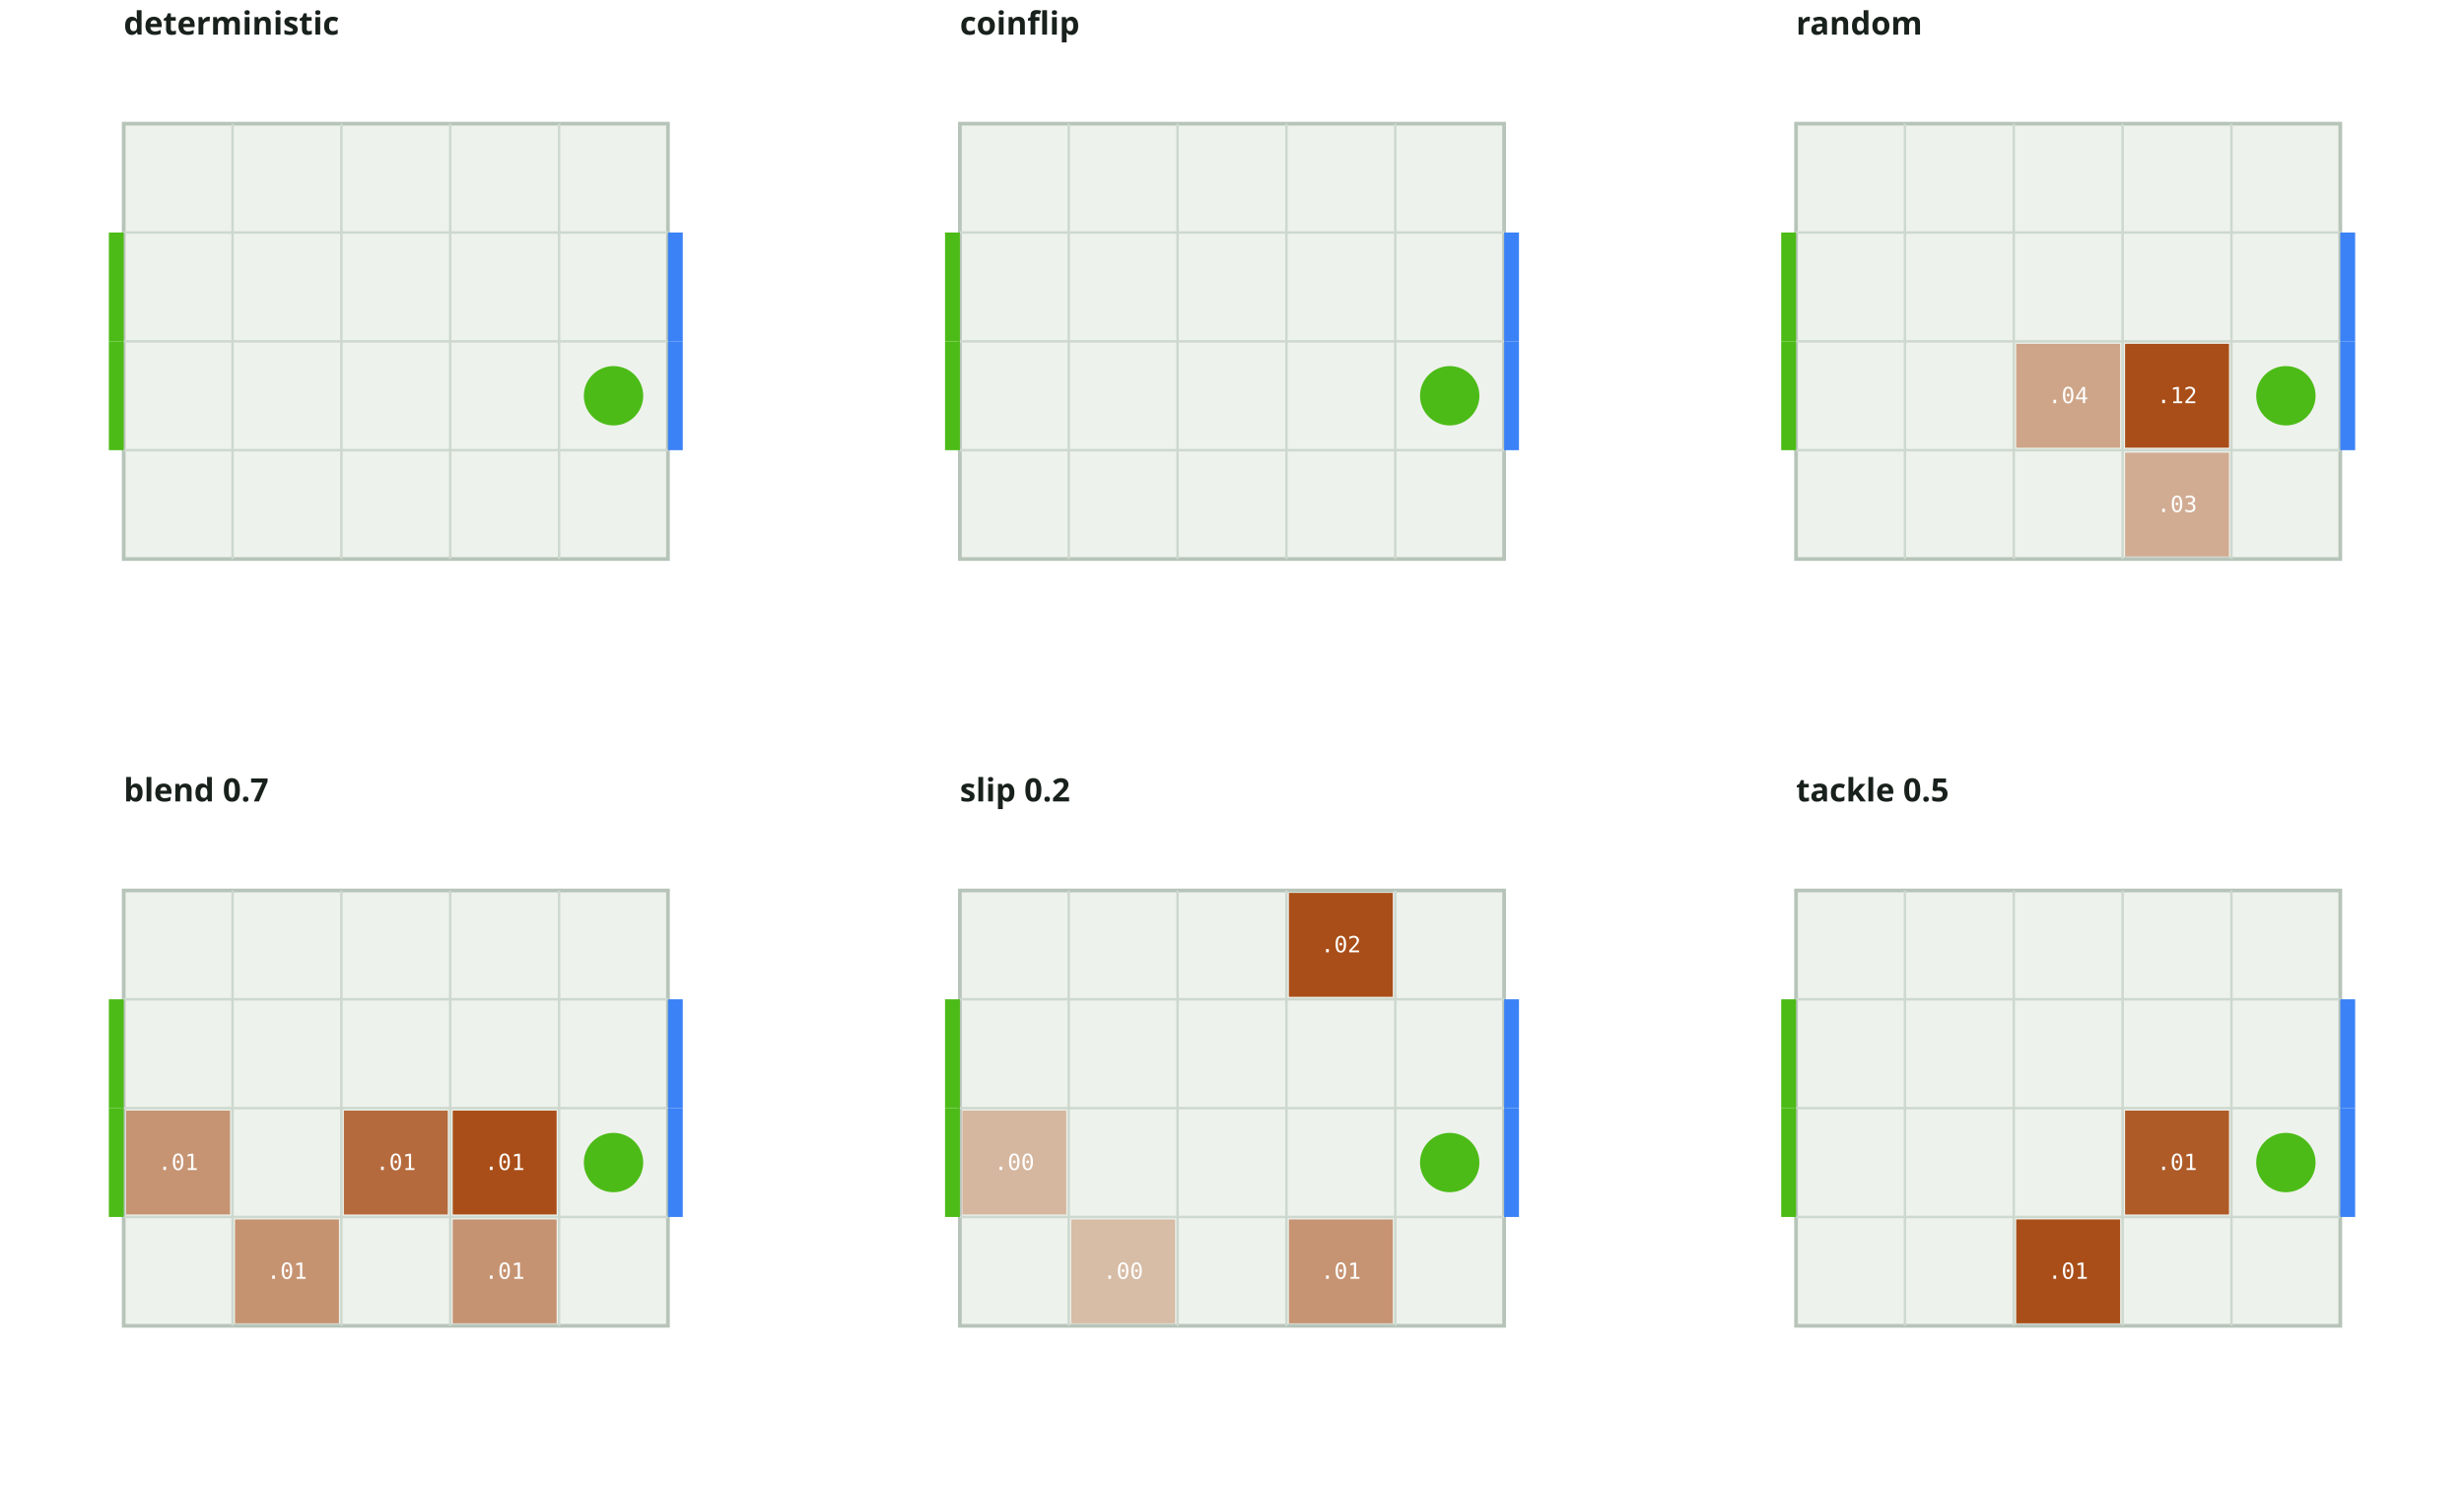
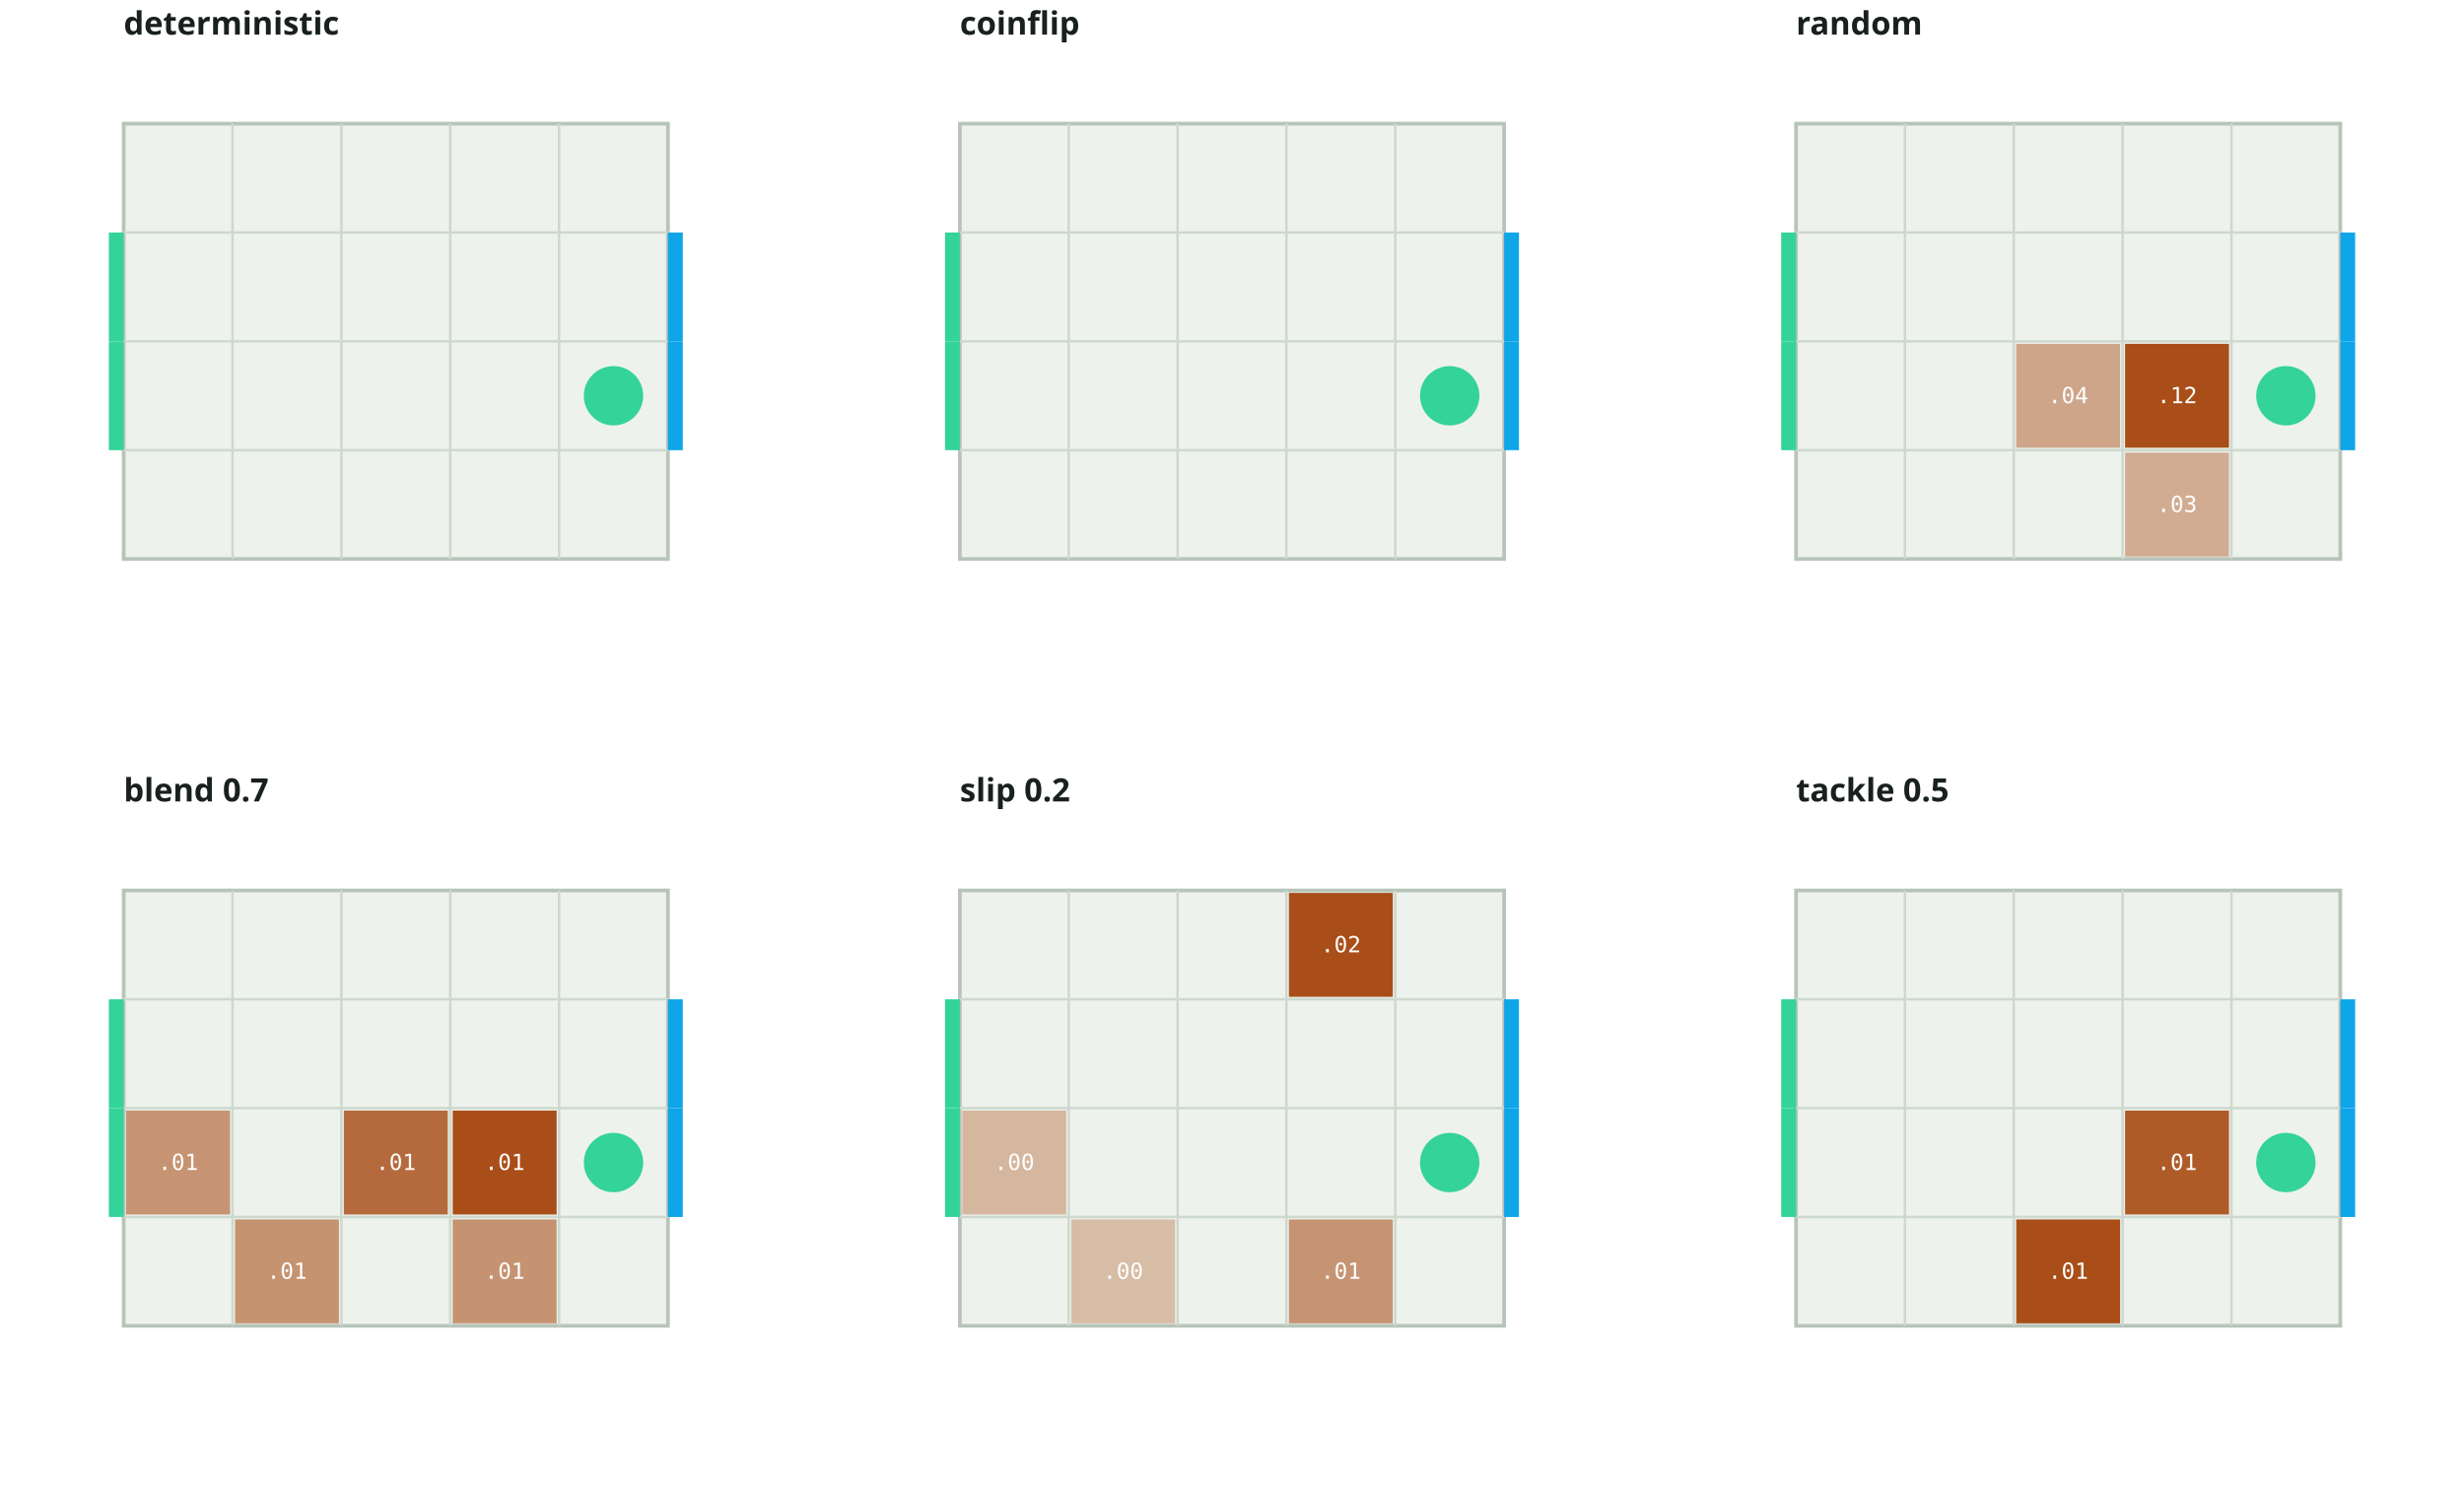
<svg xmlns="http://www.w3.org/2000/svg" viewBox="0 0 996 602" role="img" aria-label="panel">
  <g transform="translate(20.0 20.0)">
    <clipPath id="pnl0">
      <rect x="-20.0" y="-20.0" width="320.0" height="292.0" />
    </clipPath>
    <g clip-path="url(#pnl0)">
      <rect x="30" y="30" width="220" height="176" fill="var(--tint, #eef2ec)" stroke="var(--rule-strong, #b7c4b9)" stroke-width="1.5" />
      <line x1="74" y1="30" x2="74" y2="206" stroke="var(--rule, #cdd8ce)" stroke-width="1" />
      <line x1="118" y1="30" x2="118" y2="206" stroke="var(--rule, #cdd8ce)" stroke-width="1" />
      <line x1="162" y1="30" x2="162" y2="206" stroke="var(--rule, #cdd8ce)" stroke-width="1" />
      <line x1="206" y1="30" x2="206" y2="206" stroke="var(--rule, #cdd8ce)" stroke-width="1" />
      <line x1="30" y1="74" x2="250" y2="74" stroke="var(--rule, #cdd8ce)" stroke-width="1" />
      <line x1="30" y1="118" x2="250" y2="118" stroke="var(--rule, #cdd8ce)" stroke-width="1" />
      <line x1="30" y1="162" x2="250" y2="162" stroke="var(--rule, #cdd8ce)" stroke-width="1" />
-       <rect x="24" y="118" width="6" height="44" fill="var(--p1, #4CBB17)" />
-       <rect x="250" y="118" width="6" height="44" fill="var(--p0, #3B82F6)" />
-       <rect x="24" y="74" width="6" height="44" fill="var(--p1, #4CBB17)" />
-       <rect x="250" y="74" width="6" height="44" fill="var(--p0, #3B82F6)" />
+       <rect x="24" y="118" width="6" height="44" fill="var(--p1, #34D399)" />
+       <rect x="250" y="118" width="6" height="44" fill="var(--p0, #0EA5E9)" />
+       <rect x="24" y="74" width="6" height="44" fill="var(--p1, #34D399)" />
+       <rect x="250" y="74" width="6" height="44" fill="var(--p0, #0EA5E9)" />
      <rect x="31" y="163" width="42" height="42" fill="#eef2ec" />
      <rect x="31" y="119" width="42" height="42" fill="#eef2ec" />
      <rect x="31" y="75" width="42" height="42" fill="#eef2ec" />
      <rect x="31" y="31" width="42" height="42" fill="#eef2ec" />
      <rect x="75" y="163" width="42" height="42" fill="#eef2ec" />
      <rect x="75" y="119" width="42" height="42" fill="#eef2ec" />
      <rect x="75" y="75" width="42" height="42" fill="#eef2ec" />
      <rect x="75" y="31" width="42" height="42" fill="#eef2ec" />
      <rect x="119" y="163" width="42" height="42" fill="#eef2ec" />
      <rect x="119" y="119" width="42" height="42" fill="#eef2ec" />
      <rect x="119" y="75" width="42" height="42" fill="#eef2ec" />
      <rect x="119" y="31" width="42" height="42" fill="#eef2ec" />
      <rect x="163" y="163" width="42" height="42" fill="#eef2ec" />
      <rect x="163" y="119" width="42" height="42" fill="#eef2ec" />
      <rect x="163" y="75" width="42" height="42" fill="#eef2ec" />
      <rect x="163" y="31" width="42" height="42" fill="#eef2ec" />
      <rect x="207" y="163" width="42" height="42" fill="#eef2ec" />
      <rect x="207" y="75" width="42" height="42" fill="#eef2ec" />
      <rect x="207" y="31" width="42" height="42" fill="#eef2ec" />
-       <circle cx="228.0" cy="140.0" r="12" fill="var(--p1, #4CBB17)" />
+       <circle cx="228.0" cy="140.0" r="12" fill="var(--p1, #34D399)" />
      <text x="30" y="-6" font-family="Barlow Semi Condensed,sans-serif" font-weight="600" font-size="13" fill="var(--ink, #19211c)">deterministic</text>
    </g>
  </g>
  <g transform="translate(358.0 20.0)">
    <clipPath id="pnl1">
      <rect x="-20.0" y="-20.0" width="320.0" height="292.0" />
    </clipPath>
    <g clip-path="url(#pnl1)">
      <rect x="30" y="30" width="220" height="176" fill="var(--tint, #eef2ec)" stroke="var(--rule-strong, #b7c4b9)" stroke-width="1.5" />
      <line x1="74" y1="30" x2="74" y2="206" stroke="var(--rule, #cdd8ce)" stroke-width="1" />
      <line x1="118" y1="30" x2="118" y2="206" stroke="var(--rule, #cdd8ce)" stroke-width="1" />
      <line x1="162" y1="30" x2="162" y2="206" stroke="var(--rule, #cdd8ce)" stroke-width="1" />
      <line x1="206" y1="30" x2="206" y2="206" stroke="var(--rule, #cdd8ce)" stroke-width="1" />
      <line x1="30" y1="74" x2="250" y2="74" stroke="var(--rule, #cdd8ce)" stroke-width="1" />
      <line x1="30" y1="118" x2="250" y2="118" stroke="var(--rule, #cdd8ce)" stroke-width="1" />
      <line x1="30" y1="162" x2="250" y2="162" stroke="var(--rule, #cdd8ce)" stroke-width="1" />
-       <rect x="24" y="118" width="6" height="44" fill="var(--p1, #4CBB17)" />
-       <rect x="250" y="118" width="6" height="44" fill="var(--p0, #3B82F6)" />
-       <rect x="24" y="74" width="6" height="44" fill="var(--p1, #4CBB17)" />
-       <rect x="250" y="74" width="6" height="44" fill="var(--p0, #3B82F6)" />
+       <rect x="24" y="118" width="6" height="44" fill="var(--p1, #34D399)" />
+       <rect x="250" y="118" width="6" height="44" fill="var(--p0, #0EA5E9)" />
+       <rect x="24" y="74" width="6" height="44" fill="var(--p1, #34D399)" />
+       <rect x="250" y="74" width="6" height="44" fill="var(--p0, #0EA5E9)" />
      <rect x="31" y="163" width="42" height="42" fill="#eef2ec" />
      <rect x="31" y="119" width="42" height="42" fill="#eef2ec" />
      <rect x="31" y="75" width="42" height="42" fill="#eef2ec" />
      <rect x="31" y="31" width="42" height="42" fill="#eef2ec" />
      <rect x="75" y="163" width="42" height="42" fill="#eef2ec" />
      <rect x="75" y="119" width="42" height="42" fill="#eef2ec" />
      <rect x="75" y="75" width="42" height="42" fill="#eef2ec" />
      <rect x="75" y="31" width="42" height="42" fill="#eef2ec" />
      <rect x="119" y="163" width="42" height="42" fill="#eef2ec" />
      <rect x="119" y="119" width="42" height="42" fill="#eef2ec" />
      <rect x="119" y="75" width="42" height="42" fill="#eef2ec" />
      <rect x="119" y="31" width="42" height="42" fill="#eef2ec" />
      <rect x="163" y="163" width="42" height="42" fill="#eef2ec" />
      <rect x="163" y="119" width="42" height="42" fill="#eef2ec" />
      <rect x="163" y="75" width="42" height="42" fill="#eef2ec" />
      <rect x="163" y="31" width="42" height="42" fill="#eef2ec" />
      <rect x="207" y="163" width="42" height="42" fill="#eef2ec" />
      <rect x="207" y="75" width="42" height="42" fill="#eef2ec" />
      <rect x="207" y="31" width="42" height="42" fill="#eef2ec" />
-       <circle cx="228.0" cy="140.0" r="12" fill="var(--p1, #4CBB17)" />
+       <circle cx="228.0" cy="140.0" r="12" fill="var(--p1, #34D399)" />
      <text x="30" y="-6" font-family="Barlow Semi Condensed,sans-serif" font-weight="600" font-size="13" fill="var(--ink, #19211c)">coinflip</text>
    </g>
  </g>
  <g transform="translate(696.0 20.0)">
    <clipPath id="pnl2">
      <rect x="-20.0" y="-20.0" width="320.0" height="292.0" />
    </clipPath>
    <g clip-path="url(#pnl2)">
      <rect x="30" y="30" width="220" height="176" fill="var(--tint, #eef2ec)" stroke="var(--rule-strong, #b7c4b9)" stroke-width="1.5" />
      <line x1="74" y1="30" x2="74" y2="206" stroke="var(--rule, #cdd8ce)" stroke-width="1" />
      <line x1="118" y1="30" x2="118" y2="206" stroke="var(--rule, #cdd8ce)" stroke-width="1" />
      <line x1="162" y1="30" x2="162" y2="206" stroke="var(--rule, #cdd8ce)" stroke-width="1" />
      <line x1="206" y1="30" x2="206" y2="206" stroke="var(--rule, #cdd8ce)" stroke-width="1" />
      <line x1="30" y1="74" x2="250" y2="74" stroke="var(--rule, #cdd8ce)" stroke-width="1" />
      <line x1="30" y1="118" x2="250" y2="118" stroke="var(--rule, #cdd8ce)" stroke-width="1" />
      <line x1="30" y1="162" x2="250" y2="162" stroke="var(--rule, #cdd8ce)" stroke-width="1" />
-       <rect x="24" y="118" width="6" height="44" fill="var(--p1, #4CBB17)" />
-       <rect x="250" y="118" width="6" height="44" fill="var(--p0, #3B82F6)" />
-       <rect x="24" y="74" width="6" height="44" fill="var(--p1, #4CBB17)" />
-       <rect x="250" y="74" width="6" height="44" fill="var(--p0, #3B82F6)" />
+       <rect x="24" y="118" width="6" height="44" fill="var(--p1, #34D399)" />
+       <rect x="250" y="118" width="6" height="44" fill="var(--p0, #0EA5E9)" />
+       <rect x="24" y="74" width="6" height="44" fill="var(--p1, #34D399)" />
+       <rect x="250" y="74" width="6" height="44" fill="var(--p0, #0EA5E9)" />
      <rect x="31" y="163" width="42" height="42" fill="#eef2ec" />
      <rect x="31" y="119" width="42" height="42" fill="#eef2ec" />
      <rect x="31" y="75" width="42" height="42" fill="#eef2ec" />
      <rect x="31" y="31" width="42" height="42" fill="#eef2ec" />
      <rect x="75" y="163" width="42" height="42" fill="#eef2ec" />
      <rect x="75" y="119" width="42" height="42" fill="#eef2ec" />
      <rect x="75" y="75" width="42" height="42" fill="#eef2ec" />
      <rect x="75" y="31" width="42" height="42" fill="#eef2ec" />
      <rect x="119" y="163" width="42" height="42" fill="#eef2ec" />
      <rect x="119" y="119" width="42" height="42" fill="#cea588" />
      <text x="140" y="143" text-anchor="middle" font-family="ui-monospace,monospace" font-size="9" fill="var(--paper, #ffffff)">.04</text>
      <rect x="119" y="75" width="42" height="42" fill="#eef2ec" />
      <rect x="119" y="31" width="42" height="42" fill="#eef2ec" />
      <rect x="163" y="163" width="42" height="42" fill="#d1ac92" />
      <text x="184" y="187" text-anchor="middle" font-family="ui-monospace,monospace" font-size="9" fill="var(--paper, #ffffff)">.03</text>
      <rect x="163" y="119" width="42" height="42" fill="#a94e18" />
      <text x="184" y="143" text-anchor="middle" font-family="ui-monospace,monospace" font-size="9" fill="var(--paper, #ffffff)">.12</text>
      <rect x="163" y="75" width="42" height="42" fill="#eef2ec" />
      <rect x="163" y="31" width="42" height="42" fill="#eef2ec" />
      <rect x="207" y="163" width="42" height="42" fill="#eef2ec" />
      <rect x="207" y="75" width="42" height="42" fill="#eef2ec" />
      <rect x="207" y="31" width="42" height="42" fill="#eef2ec" />
-       <circle cx="228.0" cy="140.0" r="12" fill="var(--p1, #4CBB17)" />
+       <circle cx="228.0" cy="140.0" r="12" fill="var(--p1, #34D399)" />
      <text x="30" y="-6" font-family="Barlow Semi Condensed,sans-serif" font-weight="600" font-size="13" fill="var(--ink, #19211c)">random</text>
    </g>
  </g>
  <g transform="translate(20.0 330.0)">
    <clipPath id="pnl3">
      <rect x="-20.0" y="-20.0" width="320.0" height="292.0" />
    </clipPath>
    <g clip-path="url(#pnl3)">
      <rect x="30" y="30" width="220" height="176" fill="var(--tint, #eef2ec)" stroke="var(--rule-strong, #b7c4b9)" stroke-width="1.5" />
      <line x1="74" y1="30" x2="74" y2="206" stroke="var(--rule, #cdd8ce)" stroke-width="1" />
      <line x1="118" y1="30" x2="118" y2="206" stroke="var(--rule, #cdd8ce)" stroke-width="1" />
      <line x1="162" y1="30" x2="162" y2="206" stroke="var(--rule, #cdd8ce)" stroke-width="1" />
      <line x1="206" y1="30" x2="206" y2="206" stroke="var(--rule, #cdd8ce)" stroke-width="1" />
      <line x1="30" y1="74" x2="250" y2="74" stroke="var(--rule, #cdd8ce)" stroke-width="1" />
      <line x1="30" y1="118" x2="250" y2="118" stroke="var(--rule, #cdd8ce)" stroke-width="1" />
      <line x1="30" y1="162" x2="250" y2="162" stroke="var(--rule, #cdd8ce)" stroke-width="1" />
-       <rect x="24" y="118" width="6" height="44" fill="var(--p1, #4CBB17)" />
-       <rect x="250" y="118" width="6" height="44" fill="var(--p0, #3B82F6)" />
-       <rect x="24" y="74" width="6" height="44" fill="var(--p1, #4CBB17)" />
-       <rect x="250" y="74" width="6" height="44" fill="var(--p0, #3B82F6)" />
+       <rect x="24" y="118" width="6" height="44" fill="var(--p1, #34D399)" />
+       <rect x="250" y="118" width="6" height="44" fill="var(--p0, #0EA5E9)" />
+       <rect x="24" y="74" width="6" height="44" fill="var(--p1, #34D399)" />
+       <rect x="250" y="74" width="6" height="44" fill="var(--p0, #0EA5E9)" />
      <rect x="31" y="163" width="42" height="42" fill="#eef2ec" />
      <rect x="31" y="119" width="42" height="42" fill="#c69472" />
      <text x="52" y="143" text-anchor="middle" font-family="ui-monospace,monospace" font-size="9" fill="var(--paper, #ffffff)">.01</text>
      <rect x="31" y="75" width="42" height="42" fill="#eef2ec" />
      <rect x="31" y="31" width="42" height="42" fill="#eef2ec" />
      <rect x="75" y="163" width="42" height="42" fill="#c69371" />
      <text x="96" y="187" text-anchor="middle" font-family="ui-monospace,monospace" font-size="9" fill="var(--paper, #ffffff)">.01</text>
      <rect x="75" y="119" width="42" height="42" fill="#eef2ec" />
      <rect x="75" y="75" width="42" height="42" fill="#eef2ec" />
      <rect x="75" y="31" width="42" height="42" fill="#eef2ec" />
      <rect x="119" y="163" width="42" height="42" fill="#eef2ec" />
      <rect x="119" y="119" width="42" height="42" fill="#b56a3d" />
      <text x="140" y="143" text-anchor="middle" font-family="ui-monospace,monospace" font-size="9" fill="var(--paper, #ffffff)">.01</text>
      <rect x="119" y="75" width="42" height="42" fill="#eef2ec" />
      <rect x="119" y="31" width="42" height="42" fill="#eef2ec" />
      <rect x="163" y="163" width="42" height="42" fill="#c69372" />
      <text x="184" y="187" text-anchor="middle" font-family="ui-monospace,monospace" font-size="9" fill="var(--paper, #ffffff)">.01</text>
      <rect x="163" y="119" width="42" height="42" fill="#a94e18" />
      <text x="184" y="143" text-anchor="middle" font-family="ui-monospace,monospace" font-size="9" fill="var(--paper, #ffffff)">.01</text>
      <rect x="163" y="75" width="42" height="42" fill="#eef2ec" />
      <rect x="163" y="31" width="42" height="42" fill="#eef2ec" />
      <rect x="207" y="163" width="42" height="42" fill="#eef2ec" />
      <rect x="207" y="75" width="42" height="42" fill="#eef2ec" />
      <rect x="207" y="31" width="42" height="42" fill="#eef2ec" />
-       <circle cx="228.0" cy="140.0" r="12" fill="var(--p1, #4CBB17)" />
+       <circle cx="228.0" cy="140.0" r="12" fill="var(--p1, #34D399)" />
      <text x="30" y="-6" font-family="Barlow Semi Condensed,sans-serif" font-weight="600" font-size="13" fill="var(--ink, #19211c)">blend 0.7</text>
    </g>
  </g>
  <g transform="translate(358.0 330.0)">
    <clipPath id="pnl4">
      <rect x="-20.0" y="-20.0" width="320.0" height="292.0" />
    </clipPath>
    <g clip-path="url(#pnl4)">
      <rect x="30" y="30" width="220" height="176" fill="var(--tint, #eef2ec)" stroke="var(--rule-strong, #b7c4b9)" stroke-width="1.5" />
      <line x1="74" y1="30" x2="74" y2="206" stroke="var(--rule, #cdd8ce)" stroke-width="1" />
      <line x1="118" y1="30" x2="118" y2="206" stroke="var(--rule, #cdd8ce)" stroke-width="1" />
      <line x1="162" y1="30" x2="162" y2="206" stroke="var(--rule, #cdd8ce)" stroke-width="1" />
      <line x1="206" y1="30" x2="206" y2="206" stroke="var(--rule, #cdd8ce)" stroke-width="1" />
      <line x1="30" y1="74" x2="250" y2="74" stroke="var(--rule, #cdd8ce)" stroke-width="1" />
      <line x1="30" y1="118" x2="250" y2="118" stroke="var(--rule, #cdd8ce)" stroke-width="1" />
      <line x1="30" y1="162" x2="250" y2="162" stroke="var(--rule, #cdd8ce)" stroke-width="1" />
-       <rect x="24" y="118" width="6" height="44" fill="var(--p1, #4CBB17)" />
-       <rect x="250" y="118" width="6" height="44" fill="var(--p0, #3B82F6)" />
-       <rect x="24" y="74" width="6" height="44" fill="var(--p1, #4CBB17)" />
-       <rect x="250" y="74" width="6" height="44" fill="var(--p0, #3B82F6)" />
+       <rect x="24" y="118" width="6" height="44" fill="var(--p1, #34D399)" />
+       <rect x="250" y="118" width="6" height="44" fill="var(--p0, #0EA5E9)" />
+       <rect x="24" y="74" width="6" height="44" fill="var(--p1, #34D399)" />
+       <rect x="250" y="74" width="6" height="44" fill="var(--p0, #0EA5E9)" />
      <rect x="31" y="163" width="42" height="42" fill="#eef2ec" />
      <rect x="31" y="119" width="42" height="42" fill="#d5b69e" />
      <text x="52" y="143" text-anchor="middle" font-family="ui-monospace,monospace" font-size="9" fill="var(--paper, #ffffff)">.00</text>
      <rect x="31" y="75" width="42" height="42" fill="#eef2ec" />
      <rect x="31" y="31" width="42" height="42" fill="#eef2ec" />
      <rect x="75" y="163" width="42" height="42" fill="#d7bca6" />
      <text x="96" y="187" text-anchor="middle" font-family="ui-monospace,monospace" font-size="9" fill="var(--paper, #ffffff)">.00</text>
      <rect x="75" y="119" width="42" height="42" fill="#eef2ec" />
      <rect x="75" y="75" width="42" height="42" fill="#eef2ec" />
      <rect x="75" y="31" width="42" height="42" fill="#eef2ec" />
      <rect x="119" y="163" width="42" height="42" fill="#eef2ec" />
      <rect x="119" y="119" width="42" height="42" fill="#eef2ec" />
      <rect x="119" y="75" width="42" height="42" fill="#eef2ec" />
      <rect x="119" y="31" width="42" height="42" fill="#eef2ec" />
      <rect x="163" y="163" width="42" height="42" fill="#c69473" />
      <text x="184" y="187" text-anchor="middle" font-family="ui-monospace,monospace" font-size="9" fill="var(--paper, #ffffff)">.01</text>
      <rect x="163" y="119" width="42" height="42" fill="#eef2ec" />
      <rect x="163" y="75" width="42" height="42" fill="#eef2ec" />
      <rect x="163" y="31" width="42" height="42" fill="#a94e18" />
      <text x="184" y="55" text-anchor="middle" font-family="ui-monospace,monospace" font-size="9" fill="var(--paper, #ffffff)">.02</text>
      <rect x="207" y="163" width="42" height="42" fill="#eef2ec" />
      <rect x="207" y="75" width="42" height="42" fill="#eef2ec" />
      <rect x="207" y="31" width="42" height="42" fill="#eef2ec" />
-       <circle cx="228.0" cy="140.0" r="12" fill="var(--p1, #4CBB17)" />
+       <circle cx="228.0" cy="140.0" r="12" fill="var(--p1, #34D399)" />
      <text x="30" y="-6" font-family="Barlow Semi Condensed,sans-serif" font-weight="600" font-size="13" fill="var(--ink, #19211c)">slip 0.2</text>
    </g>
  </g>
  <g transform="translate(696.0 330.0)">
    <clipPath id="pnl5">
      <rect x="-20.0" y="-20.0" width="320.0" height="292.0" />
    </clipPath>
    <g clip-path="url(#pnl5)">
      <rect x="30" y="30" width="220" height="176" fill="var(--tint, #eef2ec)" stroke="var(--rule-strong, #b7c4b9)" stroke-width="1.5" />
      <line x1="74" y1="30" x2="74" y2="206" stroke="var(--rule, #cdd8ce)" stroke-width="1" />
      <line x1="118" y1="30" x2="118" y2="206" stroke="var(--rule, #cdd8ce)" stroke-width="1" />
      <line x1="162" y1="30" x2="162" y2="206" stroke="var(--rule, #cdd8ce)" stroke-width="1" />
      <line x1="206" y1="30" x2="206" y2="206" stroke="var(--rule, #cdd8ce)" stroke-width="1" />
      <line x1="30" y1="74" x2="250" y2="74" stroke="var(--rule, #cdd8ce)" stroke-width="1" />
      <line x1="30" y1="118" x2="250" y2="118" stroke="var(--rule, #cdd8ce)" stroke-width="1" />
      <line x1="30" y1="162" x2="250" y2="162" stroke="var(--rule, #cdd8ce)" stroke-width="1" />
-       <rect x="24" y="118" width="6" height="44" fill="var(--p1, #4CBB17)" />
-       <rect x="250" y="118" width="6" height="44" fill="var(--p0, #3B82F6)" />
-       <rect x="24" y="74" width="6" height="44" fill="var(--p1, #4CBB17)" />
-       <rect x="250" y="74" width="6" height="44" fill="var(--p0, #3B82F6)" />
+       <rect x="24" y="118" width="6" height="44" fill="var(--p1, #34D399)" />
+       <rect x="250" y="118" width="6" height="44" fill="var(--p0, #0EA5E9)" />
+       <rect x="24" y="74" width="6" height="44" fill="var(--p1, #34D399)" />
+       <rect x="250" y="74" width="6" height="44" fill="var(--p0, #0EA5E9)" />
      <rect x="31" y="163" width="42" height="42" fill="#eef2ec" />
      <rect x="31" y="119" width="42" height="42" fill="#eef2ec" />
      <rect x="31" y="75" width="42" height="42" fill="#eef2ec" />
      <rect x="31" y="31" width="42" height="42" fill="#eef2ec" />
      <rect x="75" y="163" width="42" height="42" fill="#eef2ec" />
      <rect x="75" y="119" width="42" height="42" fill="#eef2ec" />
      <rect x="75" y="75" width="42" height="42" fill="#eef2ec" />
      <rect x="75" y="31" width="42" height="42" fill="#eef2ec" />
      <rect x="119" y="163" width="42" height="42" fill="#a94e18" />
      <text x="140" y="187" text-anchor="middle" font-family="ui-monospace,monospace" font-size="9" fill="var(--paper, #ffffff)">.01</text>
      <rect x="119" y="119" width="42" height="42" fill="#eef2ec" />
      <rect x="119" y="75" width="42" height="42" fill="#eef2ec" />
      <rect x="119" y="31" width="42" height="42" fill="#eef2ec" />
      <rect x="163" y="163" width="42" height="42" fill="#eef2ec" />
      <rect x="163" y="119" width="42" height="42" fill="#ae5b28" />
      <text x="184" y="143" text-anchor="middle" font-family="ui-monospace,monospace" font-size="9" fill="var(--paper, #ffffff)">.01</text>
      <rect x="163" y="75" width="42" height="42" fill="#eef2ec" />
      <rect x="163" y="31" width="42" height="42" fill="#eef2ec" />
      <rect x="207" y="163" width="42" height="42" fill="#eef2ec" />
      <rect x="207" y="75" width="42" height="42" fill="#eef2ec" />
      <rect x="207" y="31" width="42" height="42" fill="#eef2ec" />
-       <circle cx="228.0" cy="140.0" r="12" fill="var(--p1, #4CBB17)" />
+       <circle cx="228.0" cy="140.0" r="12" fill="var(--p1, #34D399)" />
      <text x="30" y="-6" font-family="Barlow Semi Condensed,sans-serif" font-weight="600" font-size="13" fill="var(--ink, #19211c)">tackle 0.5</text>
    </g>
  </g>
</svg>
